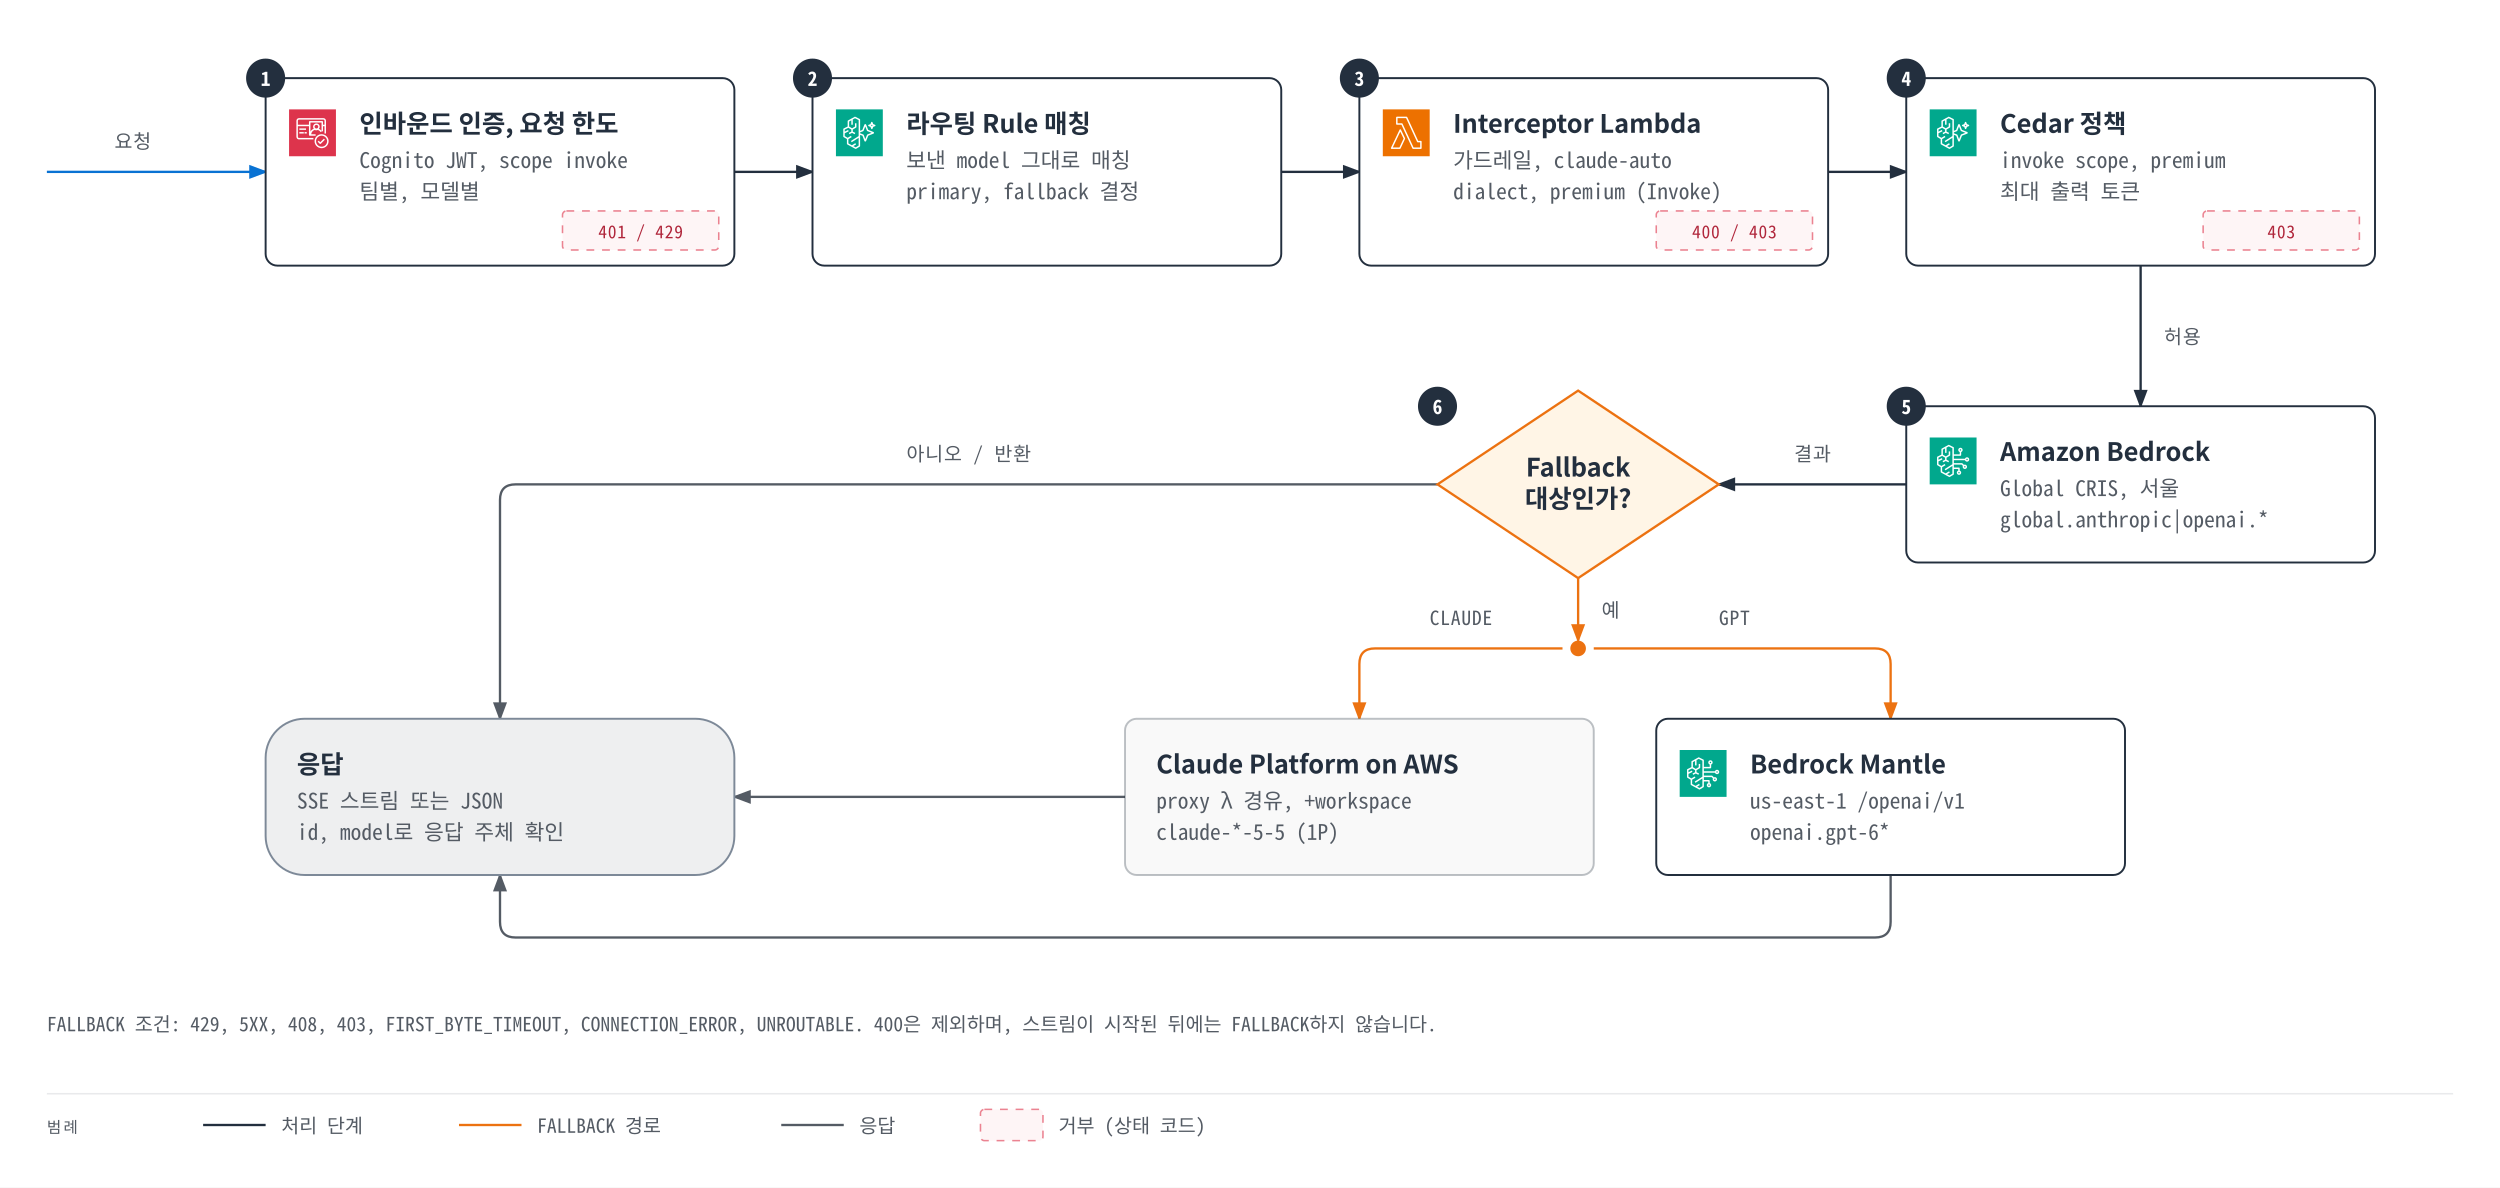
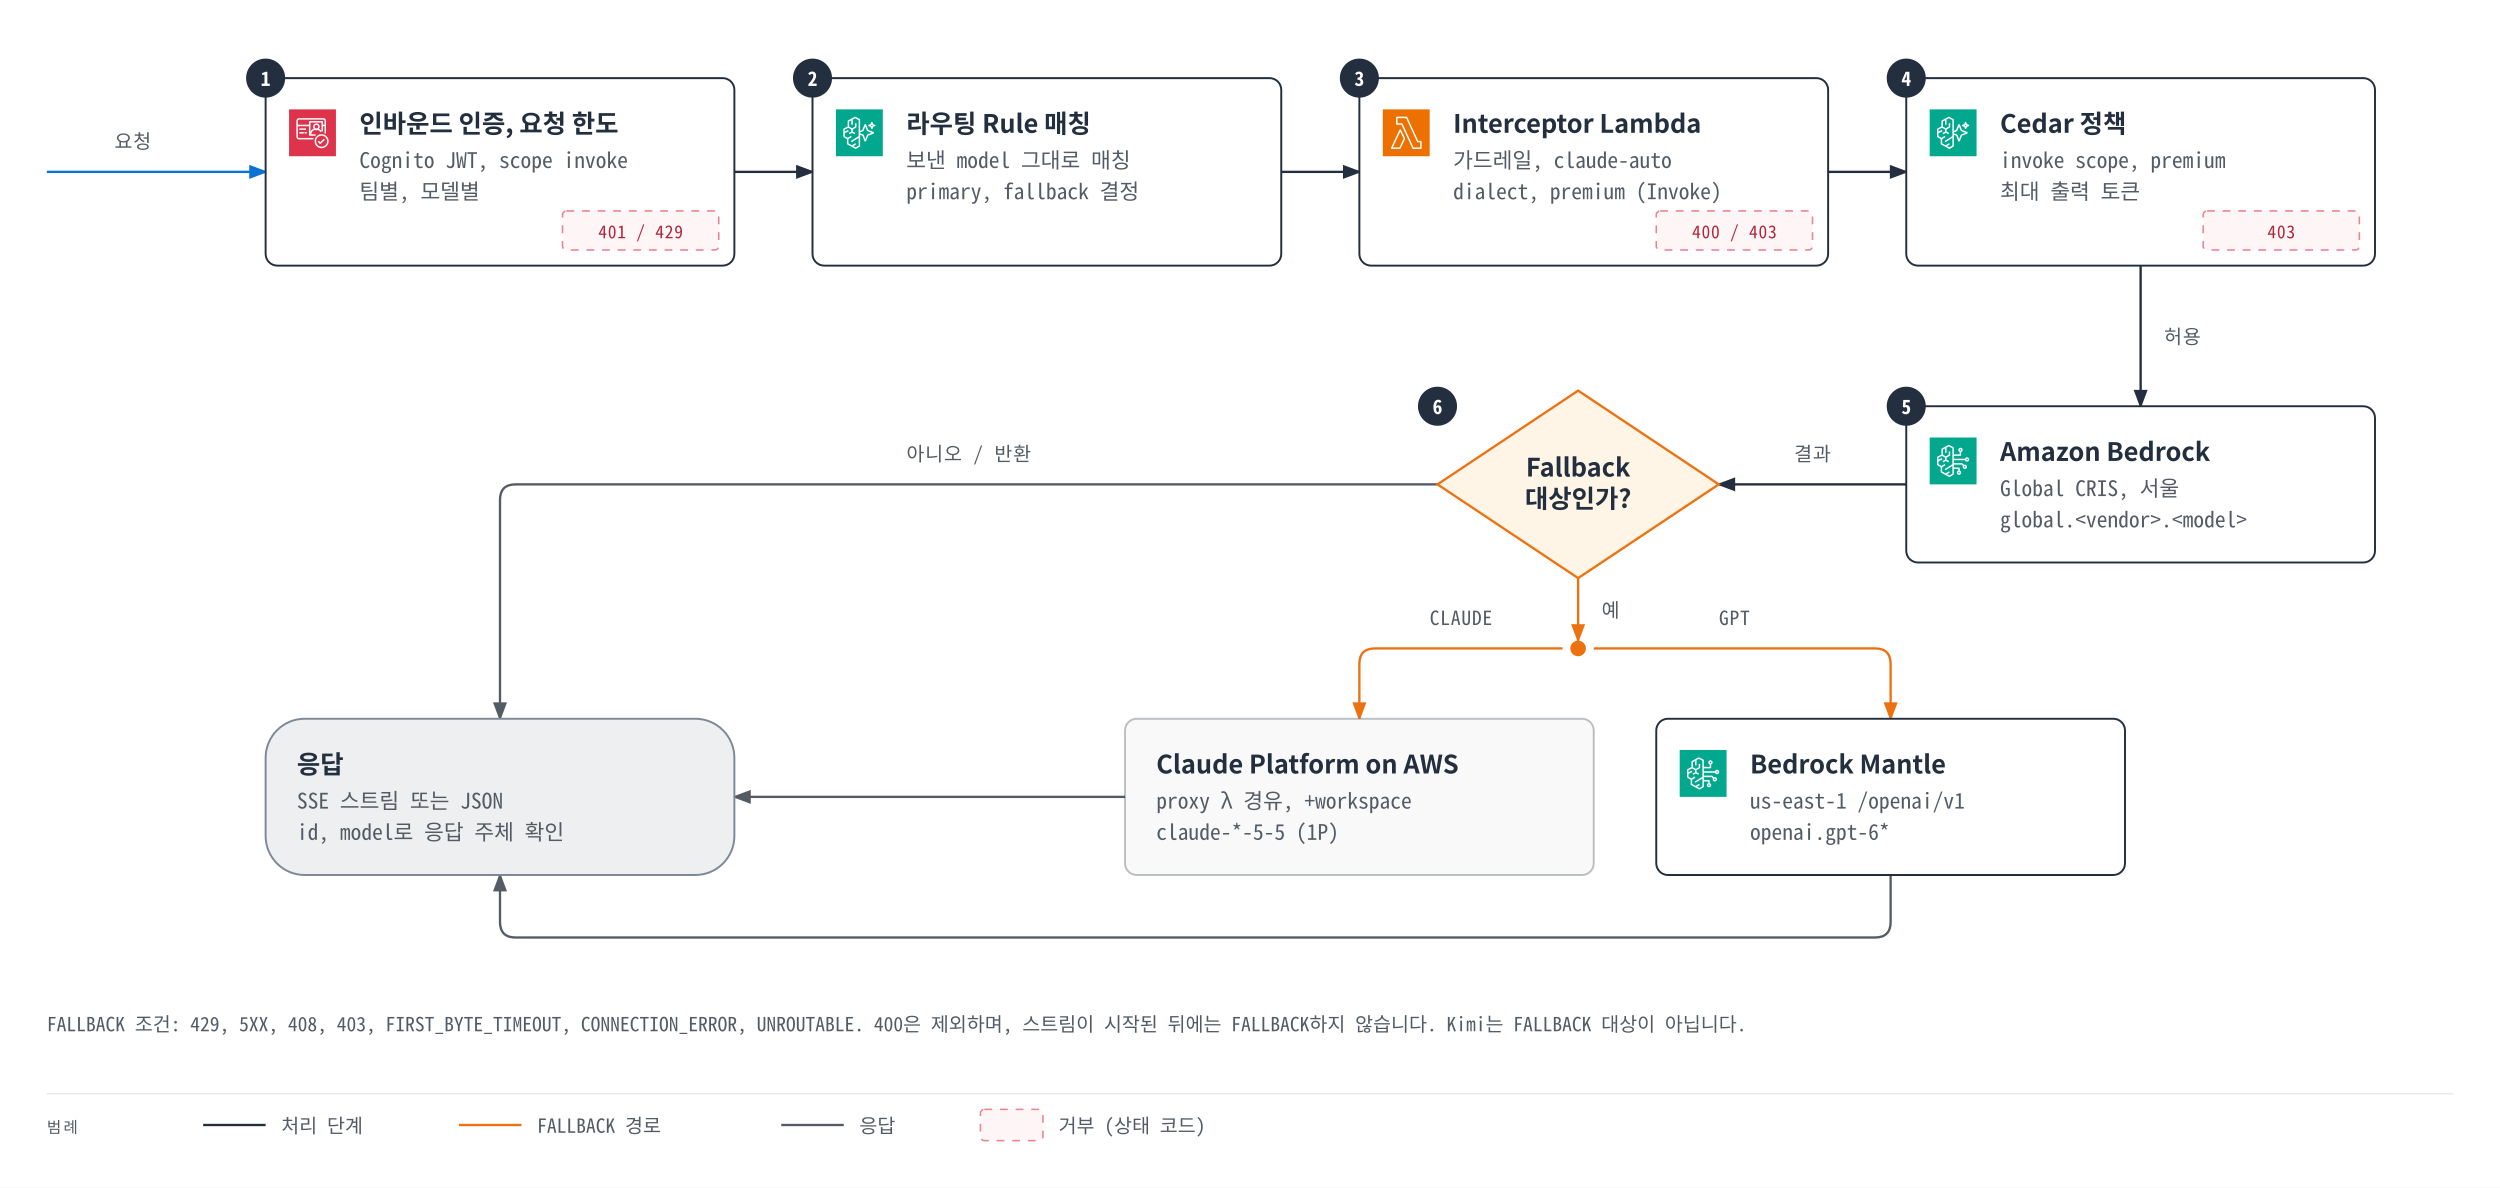
<svg xmlns="http://www.w3.org/2000/svg" viewBox="0 72 1280 608" role="img" aria-labelledby="flow-ko-title flow-ko-desc">
  <defs>
    <style>@font-face { font-family: 'Amazon Ember'; font-weight: 400; font-style: normal; src: local('Amazon Ember'), url('fonts/AmazonEmber_W_Rg.woff2') format('woff2'); }@font-face { font-family: 'Amazon Ember'; font-weight: 400; font-style: italic; src: local('Amazon Ember Italic'), local('Amazon Ember'), url('fonts/AmazonEmber_W_RgIt.woff2') format('woff2'); }@font-face { font-family: 'Amazon Ember'; font-weight: 600; font-style: normal; src: local('Amazon Ember Medium'), local('Amazon Ember'), url('fonts/AmazonEmber_W_SBd.woff2') format('woff2'); }@font-face { font-family: 'Amazon Ember'; font-weight: 700; font-style: normal; src: local('Amazon Ember Bold'), local('Amazon Ember'), url('fonts/AmazonEmber_W_Bd.woff2') format('woff2'); }@font-face { font-family: 'Amazon Ember Mono'; font-weight: 400; font-style: normal; src: local('Amazon Ember Mono'), url('fonts/AmazonEmberMono_W_Rg.woff2') format('woff2'); }@font-face { font-family: 'Amazon Ember Mono'; font-weight: 700; font-style: normal; src: local('Amazon Ember Mono Bold'), local('Amazon Ember Mono'), url('fonts/AmazonEmberMono_W_Bd.woff2') format('woff2'); }</style>
    <marker id="flow-ko-arrow" markerWidth="8" markerHeight="6" refX="7" refY="3" orient="auto">
      <polygon points="0 0, 8 3, 0 6" fill="#545B64" />
    </marker>
    <marker id="flow-ko-accent" markerWidth="8" markerHeight="6" refX="7" refY="3" orient="auto">
      <polygon points="0 0, 8 3, 0 6" fill="#EC7211" />
    </marker>
    <marker id="flow-ko-link" markerWidth="8" markerHeight="6" refX="7" refY="3" orient="auto">
      <polygon points="0 0, 8 3, 0 6" fill="#0972D3" />
    </marker>
    <marker id="flow-ko-ink" markerWidth="8" markerHeight="6" refX="7" refY="3" orient="auto">
      <polygon points="0 0, 8 3, 0 6" fill="#232F3E" />
    </marker>
  </defs>
  <rect y="72" width="100%" height="100%" fill="#ffffff" />
  <path d="M 24,160 H 136" fill="none" stroke="#0972D3" stroke-width="1.2" marker-end="url(#flow-ko-link)" />
  <rect x="52" y="137" width="32" height="14" rx="2" fill="#ffffff" />
  <text x="68" y="148" fill="#545B64" font-size="10" font-family="'Amazon Ember Mono', 'D2Coding', 'Noto Sans Mono CJK KR', ui-monospace, monospace" text-anchor="middle" letter-spacing="0.04em">요청</text>
  <path d="M 376,160 H 416" fill="none" stroke="#232F3E" stroke-width="1.2" marker-end="url(#flow-ko-ink)" />
  <path d="M 656,160 H 696" fill="none" stroke="#232F3E" stroke-width="1.2" marker-end="url(#flow-ko-ink)" />
  <path d="M 936,160 H 976" fill="none" stroke="#232F3E" stroke-width="1.2" marker-end="url(#flow-ko-ink)" />
  <path d="M 1096,208 V 280" fill="none" stroke="#232F3E" stroke-width="1.2" marker-end="url(#flow-ko-ink)" />
  <rect x="1104" y="237" width="32" height="14" rx="2" fill="#ffffff" />
  <text x="1108" y="248" fill="#545B64" font-size="10" font-family="'Amazon Ember Mono', 'D2Coding', 'Noto Sans Mono CJK KR', ui-monospace, monospace" text-anchor="start" letter-spacing="0.04em">허용</text>
  <path d="M 976,320 H 880" fill="none" stroke="#232F3E" stroke-width="1.2" marker-end="url(#flow-ko-ink)" />
  <rect x="912" y="297" width="32" height="14" rx="2" fill="#ffffff" />
  <text x="928" y="308" fill="#545B64" font-size="10" font-family="'Amazon Ember Mono', 'D2Coding', 'Noto Sans Mono CJK KR', ui-monospace, monospace" text-anchor="middle" letter-spacing="0.04em">결과</text>
  <path d="M 736,320 H 264 Q 256,320 256,328 V 440" fill="none" stroke="#545B64" stroke-width="1.2" marker-end="url(#flow-ko-arrow)" />
  <rect x="454" y="297" width="84" height="14" rx="2" fill="#ffffff" />
  <text x="496" y="308" fill="#545B64" font-size="10" font-family="'Amazon Ember Mono', 'D2Coding', 'Noto Sans Mono CJK KR', ui-monospace, monospace" text-anchor="middle" letter-spacing="0.04em">아니오 / 반환</text>
  <path d="M 808,368 V 400" fill="none" stroke="#EC7211" stroke-width="1.2" marker-end="url(#flow-ko-accent)" />
  <rect x="816" y="377" width="20" height="14" rx="2" fill="#ffffff" />
  <text x="820" y="388" fill="#545B64" font-size="10" font-family="'Amazon Ember Mono', 'D2Coding', 'Noto Sans Mono CJK KR', ui-monospace, monospace" text-anchor="start" letter-spacing="0.04em">예</text>
  <path d="M 800,404 H 704 Q 696,404 696,412 V 440" fill="none" stroke="#EC7211" stroke-width="1.2" marker-end="url(#flow-ko-accent)" />
  <rect x="722" y="381" width="52" height="14" rx="2" fill="#ffffff" />
  <text x="748" y="392" fill="#545B64" font-size="10" font-family="'Amazon Ember Mono', 'D2Coding', 'Noto Sans Mono CJK KR', ui-monospace, monospace" text-anchor="middle" letter-spacing="0.04em">CLAUDE</text>
  <path d="M 816,404 H 960 Q 968,404 968,412 V 440" fill="none" stroke="#EC7211" stroke-width="1.2" marker-end="url(#flow-ko-accent)" />
  <rect x="872" y="381" width="32" height="14" rx="2" fill="#ffffff" />
  <text x="888" y="392" fill="#545B64" font-size="10" font-family="'Amazon Ember Mono', 'D2Coding', 'Noto Sans Mono CJK KR', ui-monospace, monospace" text-anchor="middle" letter-spacing="0.04em">GPT</text>
  <path d="M 576,480 H 376" fill="none" stroke="#545B64" stroke-width="1.2" marker-end="url(#flow-ko-arrow)" />
  <path d="M 968,520 V 544 Q 968,552 960,552 H 264 Q 256,552 256,544 V 520" fill="none" stroke="#545B64" stroke-width="1.2" marker-end="url(#flow-ko-arrow)" />
  <rect x="136" y="112" width="240" height="96" rx="6" fill="#ffffff" />
  <rect x="136" y="112" width="240" height="96" rx="6" fill="#ffffff" stroke="#232F3E" stroke-width="1" />
  <g transform="translate(148,128) scale(0.375)" aria-hidden="true">
    <g stroke="none" stroke-width="1" fill="none" fill-rule="evenodd">
      <g fill="#DD344C">
        <rect x="0" y="0" width="64" height="64" />
      </g>
      <path d="M48.385,21.006 L48.385,15.703 C48.385,14.781 47.767,14.001 47.035,14.001 L13.371,14.001 C12.638,14.001 12.02,14.781 12.02,15.703 L12.02,21.006 L27.172,21.006 L27.172,17.004 C27.172,16.451 27.624,16.003 28.182,16.003 L45.355,16.003 C45.913,16.003 46.365,16.451 46.365,17.004 L46.365,21.006 L48.385,21.006 Z M44.345,18.004 L29.193,18.004 L29.193,30.388 C30.153,28.588 31.747,27.159 33.726,26.403 C33.119,25.632 32.772,24.674 32.772,23.666 C32.772,21.199 34.811,19.192 37.318,19.192 C39.824,19.192 41.864,21.199 41.864,23.666 C41.864,24.74 41.466,25.752 40.784,26.545 C42.197,27.161 43.436,28.145 44.345,29.391 L44.345,18.004 Z M39.843,23.666 C39.843,22.302 38.711,21.194 37.318,21.194 C35.925,21.194 34.793,22.302 34.793,23.666 C34.793,24.563 35.291,25.389 36.094,25.824 C36.845,26.229 37.773,26.236 38.538,25.823 C39.343,25.389 39.843,24.563 39.843,23.666 L39.843,23.666 Z M48.386,33.015 L48.385,23.008 L46.365,23.008 L46.365,30.013 L44.652,30.013 L43.006,30.998 C42.16,29.613 40.805,28.574 39.251,28.104 C37.877,28.711 36.272,28.705 34.915,28.104 C32.253,28.906 30.405,31.264 30.235,34.016 L36.264,34.016 L36.264,36.017 L28.182,36.017 C27.624,36.017 27.172,35.569 27.172,35.016 L27.172,23.008 L12.02,23.008 L12.02,37.318 C12.02,38.24 12.638,39.019 13.371,39.019 L33.233,39.019 L33.233,41.021 L13.371,41.021 C11.512,41.021 10,39.359 10,37.318 L10,15.703 C10,13.661 11.512,12 13.371,12 L47.035,12 C48.893,12 50.405,13.661 50.405,15.703 L50.405,33.015 L48.386,33.015 Z M43.305,46.994 L48.932,41.42 L47.503,40.005 L42.591,44.871 L40.476,42.776 L39.047,44.191 L41.877,46.994 C42.066,47.182 42.322,47.287 42.591,47.287 C42.859,47.287 43.115,47.182 43.305,46.994 L43.305,46.994 Z M45.317,35.963 L45.317,35.963 C47.817,36.266 49.998,37.782 51.15,40.02 C51.84,41.36 52.107,42.863 51.923,44.364 C51.742,45.849 51.132,47.232 50.158,48.361 C49.466,49.164 48.592,49.828 47.632,50.279 C46.346,50.886 44.914,51.117 43.489,50.944 C42.105,50.776 40.798,50.234 39.709,49.377 C37.618,47.73 36.562,45.174 36.884,42.543 C37.188,40.055 38.707,37.885 40.948,36.737 C42.019,36.189 43.195,35.908 44.393,35.908 C44.7,35.908 45.008,35.926 45.317,35.963 L45.317,35.963 Z M48.498,52.087 C49.713,51.516 50.82,50.676 51.694,49.661 C52.927,48.231 53.699,46.482 53.929,44.605 C54.161,42.708 53.823,40.807 52.95,39.11 C51.492,36.279 48.731,34.36 45.562,33.977 C43.65,33.742 41.729,34.085 40.02,34.96 C37.185,36.411 35.262,39.156 34.878,42.301 C34.472,45.63 35.808,48.86 38.452,50.944 C39.832,52.03 41.49,52.718 43.245,52.93 C43.633,52.977 44.023,53 44.41,53 C45.823,53 47.217,52.691 48.498,52.087 L48.498,52.087 Z M21.111,33.015 L24.142,33.015 L24.142,31.013 L21.111,31.013 L21.111,33.015 Z M14.041,33.015 L20.101,33.015 L20.101,31.013 L14.041,31.013 L14.041,33.015 Z M14.041,28.011 L23.132,28.011 L23.132,26.01 L14.041,26.01 L14.041,28.011 Z" fill="#FFFFFF" />
    </g>
  </g>
  <text x="184" y="140" fill="#232F3E" font-size="13" font-weight="600" font-family="'Amazon Ember', 'Noto Sans CJK KR', 'Noto Sans KR', 'Apple SD Gothic Neo', 'Malgun Gothic', 'Helvetica Neue', Arial, sans-serif">인바운드 인증, 요청 한도</text>
  <text x="184" y="158" fill="#545B64" font-size="11" font-family="'Amazon Ember Mono', 'D2Coding', 'Noto Sans Mono CJK KR', ui-monospace, monospace">Cognito JWT, scope invoke</text>
  <text x="184" y="174" fill="#545B64" font-size="11" font-family="'Amazon Ember Mono', 'D2Coding', 'Noto Sans Mono CJK KR', ui-monospace, monospace">팀별, 모델별</text>
  <rect x="288" y="180" width="80" height="20" rx="2" fill="rgba(221,52,76,0.05)" stroke="rgba(221,52,76,0.60)" stroke-width="0.8" stroke-dasharray="4,4" />
  <text x="328" y="194" fill="#B0263B" font-size="9" font-family="'Amazon Ember Mono', 'D2Coding', 'Noto Sans Mono CJK KR', ui-monospace, monospace" text-anchor="middle" letter-spacing="0.04em">401 / 429</text>
  <circle cx="136" cy="112" r="10" fill="#232F3E" />
  <text x="136" y="116" fill="#ffffff" font-size="10" font-weight="700" font-family="'Amazon Ember Mono', 'D2Coding', 'Noto Sans Mono CJK KR', ui-monospace, monospace" text-anchor="middle">1</text>
  <rect x="416" y="112" width="240" height="96" rx="6" fill="#ffffff" />
  <rect x="416" y="112" width="240" height="96" rx="6" fill="#ffffff" stroke="#232F3E" stroke-width="1" />
  <g transform="translate(428,128) scale(0.375)" aria-hidden="true">
    <g>
      <rect width="64" height="64" fill="#01A88D" />
      <path d="M53.372 21.073L50.897 20.08L49.933 17.634C49.781 17.252 49.413 17.001 49.002 17.001C48.591 17.002 48.222 17.253 48.071 17.636L47.098 20.116L44.638 21.07C44.253 21.22 43.999 21.591 44 22.005C44.001 22.418 44.257 22.789 44.643 22.936L47.155 23.897L48.062 26.348C48.205 26.735 48.572 26.995 48.985 27.001H49C49.407 27.001 49.774 26.754 49.928 26.375L50.938 23.869L53.36 22.934C53.743 22.786 53.997 22.418 54 22.007C54.003 21.597 53.754 21.226 53.372 21.073ZM49.813 22.159C49.556 22.259 49.35 22.461 49.246 22.718L49.04 23.229L48.873 22.777C48.773 22.507 48.562 22.293 48.293 22.19L47.782 21.995L48.23 21.821C48.49 21.72 48.697 21.515 48.799 21.254L49.004 20.732L49.159 21.127C49.25 21.437 49.488 21.686 49.793 21.792L50.27 21.983L49.813 22.159ZM51.215 30.853L44.008 27.963L41.197 20.838C41.008 20.357 40.551 20.046 40.034 20.046C39.517 20.046 39.059 20.357 38.87 20.839L36.031 28.075L33.001 29.251L33.002 13.998C33.002 13.619 32.788 13.273 32.449 13.104L26.447 10.105C26.151 9.958 25.803 9.966 25.515 10.126L16.515 15.126C16.197 15.302 16 15.637 16 16V23.382L10.553 26.105C10.214 26.275 10 26.621 10 27V37C10 37.351 10.184 37.677 10.485 37.857L15 40.566V47C15 47.366 15.2 47.703 15.521 47.878L26.521 53.878C26.671 53.959 26.835 54 27 54C27.179 54 27.356 53.952 27.515 53.857L32.515 50.857C32.815 50.677 33 50.351 33 50L33.001 34.765L36.214 35.993L38.866 43.162C39.046 43.649 39.499 43.97 40.019 43.977C40.025 43.977 40.032 43.978 40.039 43.978C40.551 43.978 41.004 43.673 41.198 43.195L44.14 35.905L51.199 33.18C51.682 32.994 51.996 32.539 52 32.022C52.003 31.504 51.695 31.045 51.215 30.853ZM26.977 51.848L23.774 50.102L27.515 47.857L26.485 46.143L21.738 48.991L17 46.406V40.566L21.515 37.857L20.485 36.143L16 38.834L12 36.434V32.618L17.447 29.895L16.553 28.105L12 30.382V27.618L16.956 25.14L21 27.566V30.382L17.553 32.105L18.447 33.895L22.003 32.117L25.557 33.877L26.443 32.085L23 30.38V27.566L27.515 24.857C27.815 24.677 28 24.351 28 24V19H26V23.434L22 25.834L18 23.434V16.588L21 14.922V21H23V13.811L26.024 12.13L31.002 14.616L31.001 36.45L20.463 43.156L21.537 44.844L31.001 38.822L31 49.434L26.977 51.848ZM43.015 34.195C42.757 34.295 42.551 34.498 42.447 34.754L40.068 40.649L37.932 34.873C37.832 34.603 37.62 34.39 37.352 34.287L33.001 32.624L33.001 31.395L37.163 29.78C37.424 29.679 37.631 29.474 37.732 29.213L40.036 23.344L42.243 28.939C42.318 29.291 42.585 29.575 42.926 29.684L48.702 32L43.015 34.195Z" fill="white" />
    </g>
  </g>
  <text x="464" y="140" fill="#232F3E" font-size="13" font-weight="600" font-family="'Amazon Ember', 'Noto Sans CJK KR', 'Noto Sans KR', 'Apple SD Gothic Neo', 'Malgun Gothic', 'Helvetica Neue', Arial, sans-serif">라우팅 Rule 매칭</text>
  <text x="464" y="158" fill="#545B64" font-size="11" font-family="'Amazon Ember Mono', 'D2Coding', 'Noto Sans Mono CJK KR', ui-monospace, monospace">보낸 model 그대로 매칭</text>
  <text x="464" y="174" fill="#545B64" font-size="11" font-family="'Amazon Ember Mono', 'D2Coding', 'Noto Sans Mono CJK KR', ui-monospace, monospace">primary, fallback 결정</text>
  <circle cx="416" cy="112" r="10" fill="#232F3E" />
  <text x="416" y="116" fill="#ffffff" font-size="10" font-weight="700" font-family="'Amazon Ember Mono', 'D2Coding', 'Noto Sans Mono CJK KR', ui-monospace, monospace" text-anchor="middle">2</text>
  <rect x="696" y="112" width="240" height="96" rx="6" fill="#ffffff" />
  <rect x="696" y="112" width="240" height="96" rx="6" fill="#ffffff" stroke="#232F3E" stroke-width="1" />
  <g transform="translate(708,128) scale(0.375)" aria-hidden="true">
    <g stroke="none" stroke-width="1" fill="none" fill-rule="evenodd">
      <g fill="#ED7100">
        <rect x="0" y="0" width="64" height="64" />
      </g>
      <path d="M22.679,52 L13.574,52 L23.838,30.41 L28.4,39.861 L22.679,52 Z M24.727,27.667 C24.561,27.321 24.212,27.103 23.831,27.103 L23.828,27.103 C23.445,27.104 23.097,27.325 22.932,27.672 L11.097,52.569 C10.95,52.879 10.971,53.243 11.154,53.534 C11.335,53.824 11.654,54 11.996,54 L23.31,54 C23.695,54 24.045,53.777 24.21,53.428 L30.404,40.284 C30.533,40.01 30.532,39.692 30.399,39.42 L24.727,27.667 Z M51.008,52 L41.986,52 L26.955,19.578 C26.791,19.226 26.439,19 26.052,19 L20.128,19 L20.135,12 L31.815,12 L46.775,44.42 C46.938,44.774 47.291,45 47.679,45 L51.008,45 L51.008,52 Z M52.004,43 L48.314,43 L33.354,10.58 C33.191,10.226 32.838,10 32.451,10 L19.14,10 C18.591,10 18.145,10.447 18.144,10.999 L18.136,19.999 C18.136,20.265 18.241,20.519 18.427,20.707 C18.614,20.895 18.867,21 19.131,21 L25.417,21 L40.448,53.422 C40.611,53.774 40.963,54 41.35,54 L52.004,54 C52.555,54 53,53.552 53,53 L53,44 C53,43.448 52.555,43 52.004,43 L52.004,43 Z" fill="#FFFFFF" />
    </g>
  </g>
  <text x="744" y="140" fill="#232F3E" font-size="13" font-weight="600" font-family="'Amazon Ember', 'Noto Sans CJK KR', 'Noto Sans KR', 'Apple SD Gothic Neo', 'Malgun Gothic', 'Helvetica Neue', Arial, sans-serif">Interceptor Lambda</text>
  <text x="744" y="158" fill="#545B64" font-size="11" font-family="'Amazon Ember Mono', 'D2Coding', 'Noto Sans Mono CJK KR', ui-monospace, monospace">가드레일, claude-auto</text>
  <text x="744" y="174" fill="#545B64" font-size="11" font-family="'Amazon Ember Mono', 'D2Coding', 'Noto Sans Mono CJK KR', ui-monospace, monospace">dialect, premium (Invoke)</text>
  <rect x="848" y="180" width="80" height="20" rx="2" fill="rgba(221,52,76,0.05)" stroke="rgba(221,52,76,0.60)" stroke-width="0.8" stroke-dasharray="4,4" />
  <text x="888" y="194" fill="#B0263B" font-size="9" font-family="'Amazon Ember Mono', 'D2Coding', 'Noto Sans Mono CJK KR', ui-monospace, monospace" text-anchor="middle" letter-spacing="0.04em">400 / 403</text>
  <circle cx="696" cy="112" r="10" fill="#232F3E" />
  <text x="696" y="116" fill="#ffffff" font-size="10" font-weight="700" font-family="'Amazon Ember Mono', 'D2Coding', 'Noto Sans Mono CJK KR', ui-monospace, monospace" text-anchor="middle">3</text>
  <rect x="976" y="112" width="240" height="96" rx="6" fill="#ffffff" />
  <rect x="976" y="112" width="240" height="96" rx="6" fill="#ffffff" stroke="#232F3E" stroke-width="1" />
  <g transform="translate(988,128) scale(0.375)" aria-hidden="true">
    <g>
      <rect width="64" height="64" fill="#01A88D" />
      <path d="M53.372 21.073L50.897 20.08L49.933 17.634C49.781 17.252 49.413 17.001 49.002 17.001C48.591 17.002 48.222 17.253 48.071 17.636L47.098 20.116L44.638 21.07C44.253 21.22 43.999 21.591 44 22.005C44.001 22.418 44.257 22.789 44.643 22.936L47.155 23.897L48.062 26.348C48.205 26.735 48.572 26.995 48.985 27.001H49C49.407 27.001 49.774 26.754 49.928 26.375L50.938 23.869L53.36 22.934C53.743 22.786 53.997 22.418 54 22.007C54.003 21.597 53.754 21.226 53.372 21.073ZM49.813 22.159C49.556 22.259 49.35 22.461 49.246 22.718L49.04 23.229L48.873 22.777C48.773 22.507 48.562 22.293 48.293 22.19L47.782 21.995L48.23 21.821C48.49 21.72 48.697 21.515 48.799 21.254L49.004 20.732L49.159 21.127C49.25 21.437 49.488 21.686 49.793 21.792L50.27 21.983L49.813 22.159ZM51.215 30.853L44.008 27.963L41.197 20.838C41.008 20.357 40.551 20.046 40.034 20.046C39.517 20.046 39.059 20.357 38.87 20.839L36.031 28.075L33.001 29.251L33.002 13.998C33.002 13.619 32.788 13.273 32.449 13.104L26.447 10.105C26.151 9.958 25.803 9.966 25.515 10.126L16.515 15.126C16.197 15.302 16 15.637 16 16V23.382L10.553 26.105C10.214 26.275 10 26.621 10 27V37C10 37.351 10.184 37.677 10.485 37.857L15 40.566V47C15 47.366 15.2 47.703 15.521 47.878L26.521 53.878C26.671 53.959 26.835 54 27 54C27.179 54 27.356 53.952 27.515 53.857L32.515 50.857C32.815 50.677 33 50.351 33 50L33.001 34.765L36.214 35.993L38.866 43.162C39.046 43.649 39.499 43.97 40.019 43.977C40.025 43.977 40.032 43.978 40.039 43.978C40.551 43.978 41.004 43.673 41.198 43.195L44.14 35.905L51.199 33.18C51.682 32.994 51.996 32.539 52 32.022C52.003 31.504 51.695 31.045 51.215 30.853ZM26.977 51.848L23.774 50.102L27.515 47.857L26.485 46.143L21.738 48.991L17 46.406V40.566L21.515 37.857L20.485 36.143L16 38.834L12 36.434V32.618L17.447 29.895L16.553 28.105L12 30.382V27.618L16.956 25.14L21 27.566V30.382L17.553 32.105L18.447 33.895L22.003 32.117L25.557 33.877L26.443 32.085L23 30.38V27.566L27.515 24.857C27.815 24.677 28 24.351 28 24V19H26V23.434L22 25.834L18 23.434V16.588L21 14.922V21H23V13.811L26.024 12.13L31.002 14.616L31.001 36.45L20.463 43.156L21.537 44.844L31.001 38.822L31 49.434L26.977 51.848ZM43.015 34.195C42.757 34.295 42.551 34.498 42.447 34.754L40.068 40.649L37.932 34.873C37.832 34.603 37.62 34.39 37.352 34.287L33.001 32.624L33.001 31.395L37.163 29.78C37.424 29.679 37.631 29.474 37.732 29.213L40.036 23.344L42.243 28.939C42.318 29.291 42.585 29.575 42.926 29.684L48.702 32L43.015 34.195Z" fill="white" />
    </g>
  </g>
  <text x="1024" y="140" fill="#232F3E" font-size="13" font-weight="600" font-family="'Amazon Ember', 'Noto Sans CJK KR', 'Noto Sans KR', 'Apple SD Gothic Neo', 'Malgun Gothic', 'Helvetica Neue', Arial, sans-serif">Cedar 정책</text>
  <text x="1024" y="158" fill="#545B64" font-size="11" font-family="'Amazon Ember Mono', 'D2Coding', 'Noto Sans Mono CJK KR', ui-monospace, monospace">invoke scope, premium</text>
  <text x="1024" y="174" fill="#545B64" font-size="11" font-family="'Amazon Ember Mono', 'D2Coding', 'Noto Sans Mono CJK KR', ui-monospace, monospace">최대 출력 토큰</text>
  <rect x="1128" y="180" width="80" height="20" rx="2" fill="rgba(221,52,76,0.05)" stroke="rgba(221,52,76,0.60)" stroke-width="0.8" stroke-dasharray="4,4" />
  <text x="1168" y="194" fill="#B0263B" font-size="9" font-family="'Amazon Ember Mono', 'D2Coding', 'Noto Sans Mono CJK KR', ui-monospace, monospace" text-anchor="middle" letter-spacing="0.04em">403</text>
  <circle cx="976" cy="112" r="10" fill="#232F3E" />
  <text x="976" y="116" fill="#ffffff" font-size="10" font-weight="700" font-family="'Amazon Ember Mono', 'D2Coding', 'Noto Sans Mono CJK KR', ui-monospace, monospace" text-anchor="middle">4</text>
  <rect x="976" y="280" width="240" height="80" rx="6" fill="#ffffff" />
  <rect x="976" y="280" width="240" height="80" rx="6" fill="#ffffff" stroke="#232F3E" stroke-width="1" />
  <g transform="translate(988,296) scale(0.375)" aria-hidden="true">
    <g stroke="none" stroke-width="1" fill="none" fill-rule="evenodd">
      <g fill="#01A88D">
        <rect x="0" y="0" width="64" height="64" />
      </g>
      <g transform="translate(10, 10)" fill="#FFFFFF">
        <path d="M41,21 C40.448,21 40,20.551 40,20 C40,19.449 40.448,19 41,19 C41.552,19 42,19.449 42,20 C42,20.551 41.552,21 41,21 L41,21 Z M16.977,41.848 L13.774,40.102 L17.515,37.857 L16.485,36.143 L11.738,38.991 L7,36.406 L7,30.566 L11.515,27.857 L10.485,26.143 L6,28.834 L2,26.434 L2,22.618 L7.447,19.895 L6.553,18.105 L2,20.382 L2,17.618 L6.956,15.14 L11,17.566 L11,20.382 L7.553,22.105 L8.447,23.895 L12.003,22.117 L15.557,23.877 L16.443,22.085 L13,20.38 L13,17.566 L17.515,14.857 C17.815,14.677 18,14.351 18,14 L18,9 L16,9 L16,13.434 L12,15.834 L8,13.434 L8,6.588 L11,4.922 L11,11 L13,11 L13,3.811 L16.024,2.13 L21.002,4.616 L21.001,26.45 L10.463,33.156 L11.537,34.844 L21.001,28.822 L21,39.434 L16.977,41.848 Z M38,29 C38.552,29 39,29.449 39,30 C39,30.551 38.552,31 38,31 C37.448,31 37,30.551 37,30 C37,29.449 37.448,29 38,29 L38,29 Z M30,39 C29.448,39 29,38.551 29,38 C29,37.449 29.448,37 30,37 C30.552,37 31,37.449 31,38 C31,38.551 30.552,39 30,39 L30,39 Z M32,6 C32.552,6 33,6.449 33,7 C33,7.551 32.552,8 32,8 C31.448,8 31,7.551 31,7 C31,6.449 31.448,6 32,6 L32,6 Z M41,17 C39.698,17 38.598,17.839 38.184,19 L23.001,19 L23.001,15 L32,15 C32.553,15 33,14.552 33,14 L33,9.816 C34.161,9.402 35,8.302 35,7 C35,5.346 33.654,4 32,4 C30.346,4 29,5.346 29,7 C29,8.302 29.839,9.402 31,9.816 L31,13 L23.001,13 L23.002,3.998 C23.002,3.619 22.788,3.273 22.449,3.104 L16.447,0.105 C16.151,-0.042 15.803,-0.034 15.515,0.126 L6.515,5.126 C6.197,5.302 6,5.637 6,6 L6,13.382 L0.553,16.105 C0.214,16.275 0,16.621 0,17 L0,27 C0,27.351 0.185,27.677 0.485,27.857 L5,30.566 L5,37 C5,37.366 5.2,37.703 5.521,37.878 L16.521,43.878 C16.671,43.959 16.835,44 17,44 C17.179,44 17.356,43.952 17.515,43.857 L22.515,40.857 C22.815,40.677 23,40.351 23,40 L23,33 L29,33 L29,35.184 C27.839,35.598 27,36.698 27,38 C27,39.654 28.346,41 30,41 C31.654,41 33,39.654 33,38 C33,36.698 32.161,35.598 31,35.184 L31,32 C31,31.448 30.553,31 30,31 L23,31 L23.001,27 L33.586,27 L35.301,28.715 C35.113,29.106 35,29.538 35,30 C35,31.654 36.346,33 38,33 C39.654,33 41,31.654 41,30 C41,28.346 39.654,27 38,27 C37.538,27 37.106,27.113 36.715,27.301 L34.707,25.293 C34.52,25.105 34.266,25 34,25 L23.001,25 L23.001,21 L38.184,21 C38.598,22.161 39.698,23 41,23 C42.654,23 44,21.654 44,20 C44,18.346 42.654,17 41,17 L41,17 Z" />
      </g>
    </g>
  </g>
  <text x="1024" y="308" fill="#232F3E" font-size="13" font-weight="600" font-family="'Amazon Ember', 'Noto Sans CJK KR', 'Noto Sans KR', 'Apple SD Gothic Neo', 'Malgun Gothic', 'Helvetica Neue', Arial, sans-serif">Amazon Bedrock</text>
  <text x="1024" y="326" fill="#545B64" font-size="11" font-family="'Amazon Ember Mono', 'D2Coding', 'Noto Sans Mono CJK KR', ui-monospace, monospace">Global CRIS, 서울</text>
-   <text x="1024" y="342" fill="#545B64" font-size="11" font-family="'Amazon Ember Mono', 'D2Coding', 'Noto Sans Mono CJK KR', ui-monospace, monospace">global.anthropic|openai.*</text>
+   <text x="1024" y="342" fill="#545B64" font-size="11" font-family="'Amazon Ember Mono', 'D2Coding', 'Noto Sans Mono CJK KR', ui-monospace, monospace">global.&lt;vendor&gt;.&lt;model&gt;</text>
  <circle cx="976" cy="280" r="10" fill="#232F3E" />
  <text x="976" y="284" fill="#ffffff" font-size="10" font-weight="700" font-family="'Amazon Ember Mono', 'D2Coding', 'Noto Sans Mono CJK KR', ui-monospace, monospace" text-anchor="middle">5</text>
  <rect x="576" y="440" width="240" height="80" rx="6" fill="#ffffff" />
  <rect x="576" y="440" width="240" height="80" rx="6" fill="rgba(35,47,62,0.03)" stroke="rgba(35,47,62,0.30)" stroke-width="1" />
  <text x="592" y="468" fill="#232F3E" font-size="13" font-weight="600" font-family="'Amazon Ember', 'Noto Sans CJK KR', 'Noto Sans KR', 'Apple SD Gothic Neo', 'Malgun Gothic', 'Helvetica Neue', Arial, sans-serif">Claude Platform on AWS</text>
  <text x="592" y="486" fill="#545B64" font-size="11" font-family="'Amazon Ember Mono', 'D2Coding', 'Noto Sans Mono CJK KR', ui-monospace, monospace">proxy λ 경유, +workspace</text>
  <text x="592" y="502" fill="#545B64" font-size="11" font-family="'Amazon Ember Mono', 'D2Coding', 'Noto Sans Mono CJK KR', ui-monospace, monospace">claude-*-5-5 (1P)</text>
  <rect x="848" y="440" width="240" height="80" rx="6" fill="#ffffff" />
  <rect x="848" y="440" width="240" height="80" rx="6" fill="#ffffff" stroke="#232F3E" stroke-width="1" />
  <g transform="translate(860,456) scale(0.375)" aria-hidden="true">
    <g stroke="none" stroke-width="1" fill="none" fill-rule="evenodd">
      <g fill="#01A88D">
        <rect x="0" y="0" width="64" height="64" />
      </g>
      <g transform="translate(10, 10)" fill="#FFFFFF">
        <path d="M41,21 C40.448,21 40,20.551 40,20 C40,19.449 40.448,19 41,19 C41.552,19 42,19.449 42,20 C42,20.551 41.552,21 41,21 L41,21 Z M16.977,41.848 L13.774,40.102 L17.515,37.857 L16.485,36.143 L11.738,38.991 L7,36.406 L7,30.566 L11.515,27.857 L10.485,26.143 L6,28.834 L2,26.434 L2,22.618 L7.447,19.895 L6.553,18.105 L2,20.382 L2,17.618 L6.956,15.14 L11,17.566 L11,20.382 L7.553,22.105 L8.447,23.895 L12.003,22.117 L15.557,23.877 L16.443,22.085 L13,20.38 L13,17.566 L17.515,14.857 C17.815,14.677 18,14.351 18,14 L18,9 L16,9 L16,13.434 L12,15.834 L8,13.434 L8,6.588 L11,4.922 L11,11 L13,11 L13,3.811 L16.024,2.13 L21.002,4.616 L21.001,26.45 L10.463,33.156 L11.537,34.844 L21.001,28.822 L21,39.434 L16.977,41.848 Z M38,29 C38.552,29 39,29.449 39,30 C39,30.551 38.552,31 38,31 C37.448,31 37,30.551 37,30 C37,29.449 37.448,29 38,29 L38,29 Z M30,39 C29.448,39 29,38.551 29,38 C29,37.449 29.448,37 30,37 C30.552,37 31,37.449 31,38 C31,38.551 30.552,39 30,39 L30,39 Z M32,6 C32.552,6 33,6.449 33,7 C33,7.551 32.552,8 32,8 C31.448,8 31,7.551 31,7 C31,6.449 31.448,6 32,6 L32,6 Z M41,17 C39.698,17 38.598,17.839 38.184,19 L23.001,19 L23.001,15 L32,15 C32.553,15 33,14.552 33,14 L33,9.816 C34.161,9.402 35,8.302 35,7 C35,5.346 33.654,4 32,4 C30.346,4 29,5.346 29,7 C29,8.302 29.839,9.402 31,9.816 L31,13 L23.001,13 L23.002,3.998 C23.002,3.619 22.788,3.273 22.449,3.104 L16.447,0.105 C16.151,-0.042 15.803,-0.034 15.515,0.126 L6.515,5.126 C6.197,5.302 6,5.637 6,6 L6,13.382 L0.553,16.105 C0.214,16.275 0,16.621 0,17 L0,27 C0,27.351 0.185,27.677 0.485,27.857 L5,30.566 L5,37 C5,37.366 5.2,37.703 5.521,37.878 L16.521,43.878 C16.671,43.959 16.835,44 17,44 C17.179,44 17.356,43.952 17.515,43.857 L22.515,40.857 C22.815,40.677 23,40.351 23,40 L23,33 L29,33 L29,35.184 C27.839,35.598 27,36.698 27,38 C27,39.654 28.346,41 30,41 C31.654,41 33,39.654 33,38 C33,36.698 32.161,35.598 31,35.184 L31,32 C31,31.448 30.553,31 30,31 L23,31 L23.001,27 L33.586,27 L35.301,28.715 C35.113,29.106 35,29.538 35,30 C35,31.654 36.346,33 38,33 C39.654,33 41,31.654 41,30 C41,28.346 39.654,27 38,27 C37.538,27 37.106,27.113 36.715,27.301 L34.707,25.293 C34.52,25.105 34.266,25 34,25 L23.001,25 L23.001,21 L38.184,21 C38.598,22.161 39.698,23 41,23 C42.654,23 44,21.654 44,20 C44,18.346 42.654,17 41,17 L41,17 Z" />
      </g>
    </g>
  </g>
  <text x="896" y="468" fill="#232F3E" font-size="13" font-weight="600" font-family="'Amazon Ember', 'Noto Sans CJK KR', 'Noto Sans KR', 'Apple SD Gothic Neo', 'Malgun Gothic', 'Helvetica Neue', Arial, sans-serif">Bedrock Mantle</text>
  <text x="896" y="486" fill="#545B64" font-size="11" font-family="'Amazon Ember Mono', 'D2Coding', 'Noto Sans Mono CJK KR', ui-monospace, monospace">us-east-1 /openai/v1</text>
  <text x="896" y="502" fill="#545B64" font-size="11" font-family="'Amazon Ember Mono', 'D2Coding', 'Noto Sans Mono CJK KR', ui-monospace, monospace">openai.gpt-6*</text>
  <rect x="136" y="440" width="240" height="80" rx="20" fill="#ffffff" />
  <rect x="136" y="440" width="240" height="80" rx="20" fill="rgba(84,91,100,0.10)" stroke="#7D8998" stroke-width="1" />
  <text x="152" y="468" fill="#232F3E" font-size="13" font-weight="600" font-family="'Amazon Ember', 'Noto Sans CJK KR', 'Noto Sans KR', 'Apple SD Gothic Neo', 'Malgun Gothic', 'Helvetica Neue', Arial, sans-serif">응답</text>
  <text x="152" y="486" fill="#545B64" font-size="11" font-family="'Amazon Ember Mono', 'D2Coding', 'Noto Sans Mono CJK KR', ui-monospace, monospace">SSE 스트림 또는 JSON</text>
  <text x="152" y="502" fill="#545B64" font-size="11" font-family="'Amazon Ember Mono', 'D2Coding', 'Noto Sans Mono CJK KR', ui-monospace, monospace">id, model로 응답 주체 확인</text>
  <polygon points="736,320 808,272 880,320 808,368" fill="#ffffff" />
  <polygon points="736,320 808,272 880,320 808,368" fill="rgba(255,153,0,0.10)" stroke="#EC7211" stroke-width="1.2" />
  <text x="808" y="316" fill="#232F3E" font-size="13" font-weight="600" font-family="'Amazon Ember', 'Noto Sans CJK KR', 'Noto Sans KR', 'Apple SD Gothic Neo', 'Malgun Gothic', 'Helvetica Neue', Arial, sans-serif" text-anchor="middle">Fallback</text>
  <text x="808" y="332" fill="#232F3E" font-size="13" font-weight="600" font-family="'Amazon Ember', 'Noto Sans CJK KR', 'Noto Sans KR', 'Apple SD Gothic Neo', 'Malgun Gothic', 'Helvetica Neue', Arial, sans-serif" text-anchor="middle">대상인가?</text>
  <circle cx="736" cy="280" r="10" fill="#232F3E" />
  <text x="736" y="284" fill="#ffffff" font-size="10" font-weight="700" font-family="'Amazon Ember Mono', 'D2Coding', 'Noto Sans Mono CJK KR', ui-monospace, monospace" text-anchor="middle">6</text>
  <circle cx="808" cy="404" r="4" fill="#EC7211" />
-   <text x="24" y="600" fill="#545B64" font-size="10" font-family="'Amazon Ember Mono', 'D2Coding', 'Noto Sans Mono CJK KR', ui-monospace, monospace">FALLBACK 조건: 429, 5XX, 408, 403, FIRST_BYTE_TIMEOUT, CONNECTION_ERROR, UNROUTABLE.   400은 제외하며, 스트림이 시작된 뒤에는 FALLBACK하지 않습니다.</text>
+   <text x="24" y="600" fill="#545B64" font-size="10" font-family="'Amazon Ember Mono', 'D2Coding', 'Noto Sans Mono CJK KR', ui-monospace, monospace">FALLBACK 조건: 429, 5XX, 408, 403, FIRST_BYTE_TIMEOUT, CONNECTION_ERROR, UNROUTABLE.   400은 제외하며, 스트림이 시작된 뒤에는 FALLBACK하지 않습니다.   Kimi는 FALLBACK 대상이 아닙니다.</text>
  <line x1="24" y1="632" x2="1256" y2="632" stroke="rgba(35,47,62,0.10)" stroke-width="0.8" />
  <text x="24" y="652" fill="#545B64" font-size="8" font-family="'Amazon Ember Mono', 'D2Coding', 'Noto Sans Mono CJK KR', ui-monospace, monospace" letter-spacing="0.14em">범례</text>
  <line x1="104" y1="648" x2="136" y2="648" stroke="#232F3E" stroke-width="1.2" />
  <text x="144" y="652" fill="#545B64" font-size="10" font-family="'Amazon Ember Mono', 'D2Coding', 'Noto Sans Mono CJK KR', ui-monospace, monospace">처리 단계</text>
  <line x1="235" y1="648" x2="267" y2="648" stroke="#EC7211" stroke-width="1.2" />
  <text x="275" y="652" fill="#545B64" font-size="10" font-family="'Amazon Ember Mono', 'D2Coding', 'Noto Sans Mono CJK KR', ui-monospace, monospace">FALLBACK 경로</text>
  <line x1="400" y1="648" x2="432" y2="648" stroke="#545B64" stroke-width="1.2" />
  <text x="440" y="652" fill="#545B64" font-size="10" font-family="'Amazon Ember Mono', 'D2Coding', 'Noto Sans Mono CJK KR', ui-monospace, monospace">응답</text>
  <rect x="502" y="640" width="32" height="16" rx="2" fill="rgba(221,52,76,0.05)" stroke="rgba(221,52,76,0.60)" stroke-width="0.8" stroke-dasharray="4,4" />
  <text x="542" y="652" fill="#545B64" font-size="10" font-family="'Amazon Ember Mono', 'D2Coding', 'Noto Sans Mono CJK KR', ui-monospace, monospace">거부 (상태 코드)</text>
</svg>
